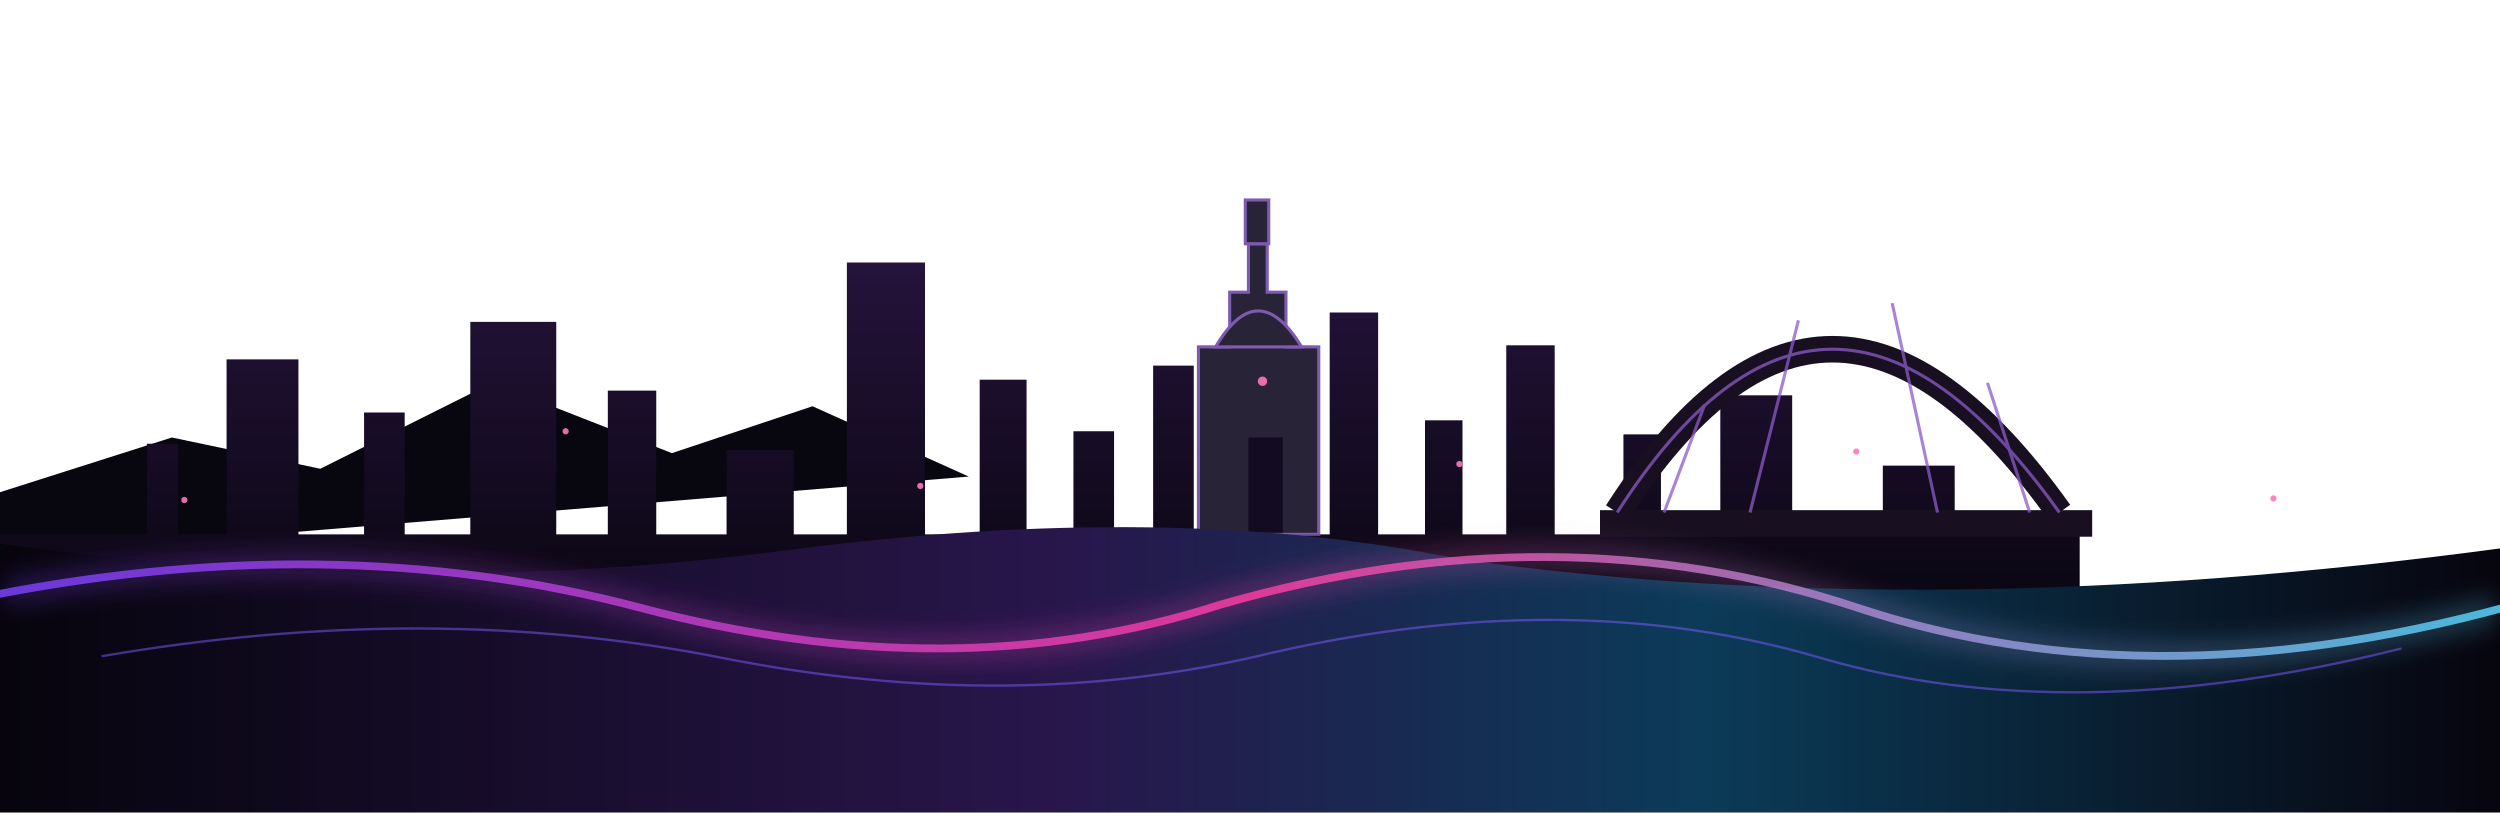
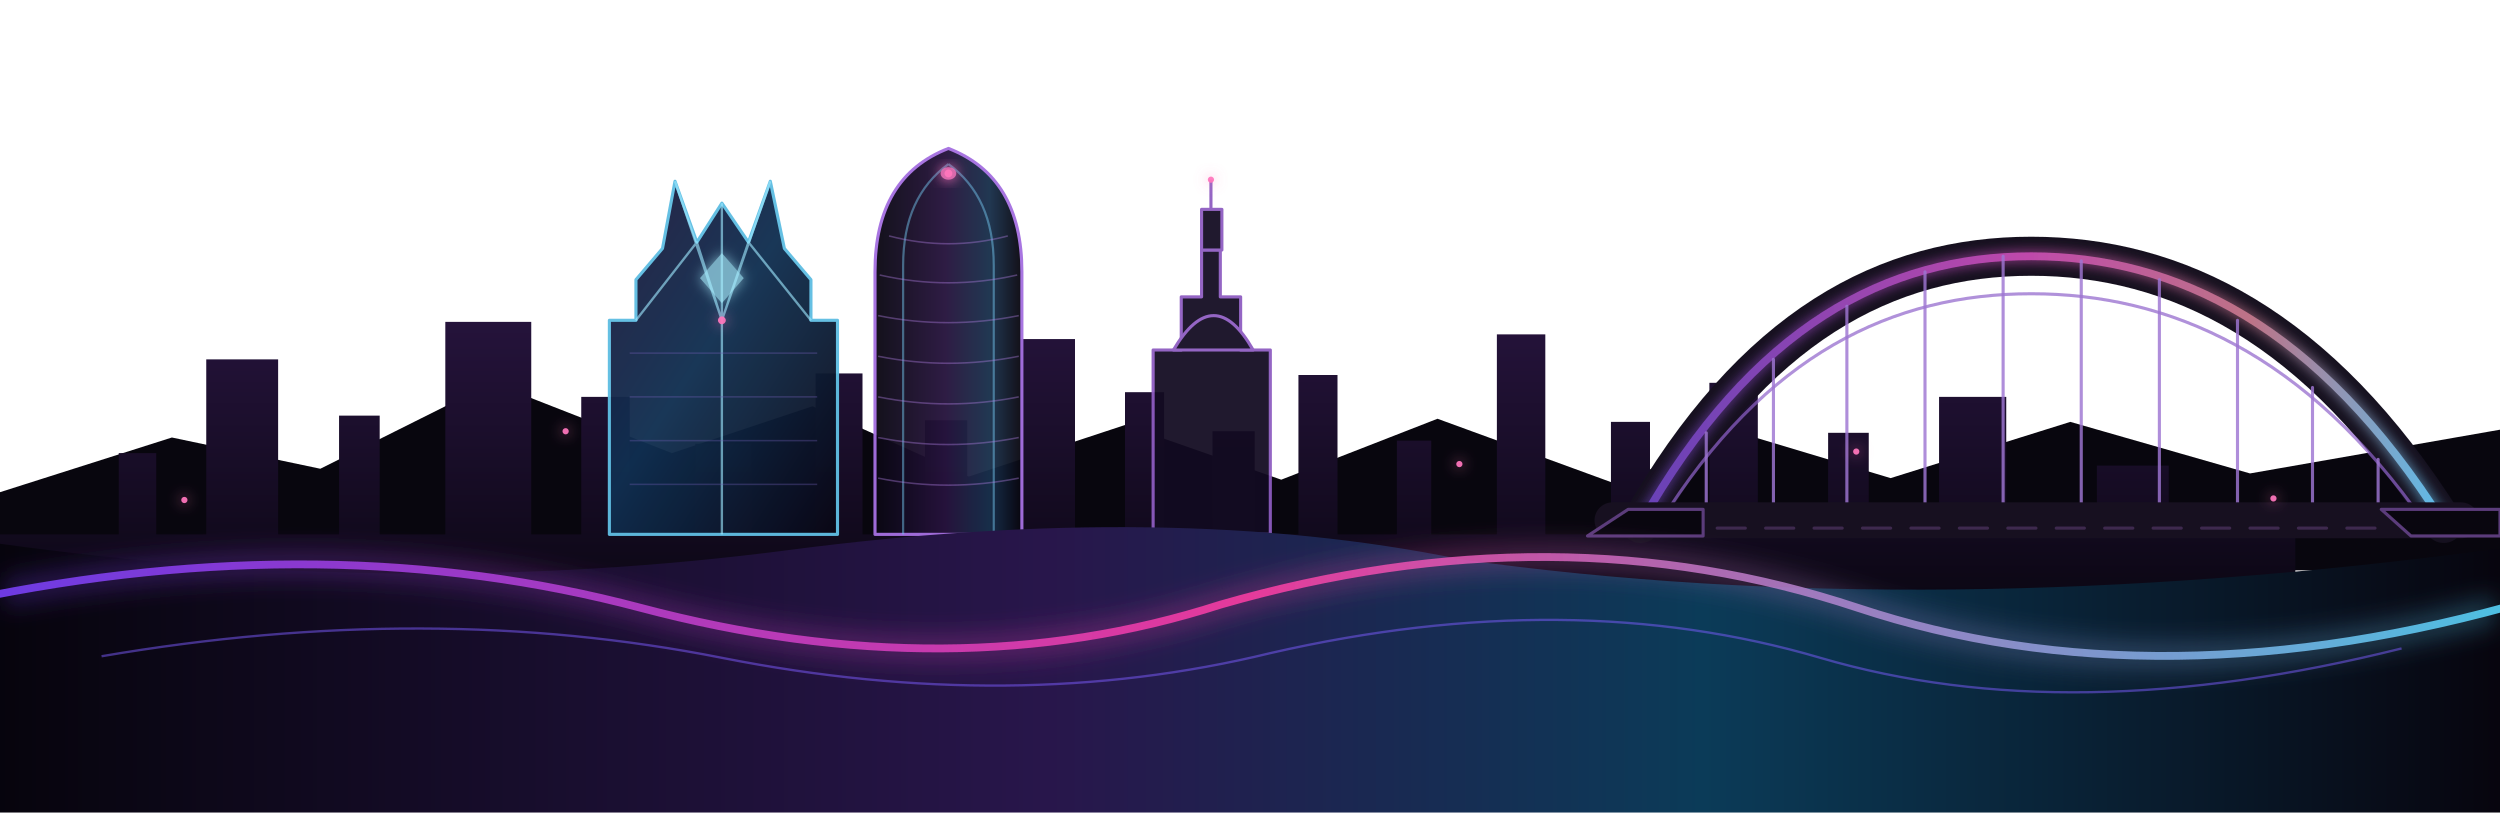
<svg xmlns="http://www.w3.org/2000/svg" viewBox="0 0 1600 520" role="img" aria-labelledby="title desc">
  <defs>
    <linearGradient id="skyline" x1="0" y1="0" x2="0" y2="1">
      <stop offset="0" stop-color="#25133b" />
      <stop offset="1" stop-color="#05040a" />
+     </linearGradient>
+     <linearGradient id="frostGlass" x1="0" y1="0" x2="1" y2="1">
+       <stop stop-color="#20183d" />
+       <stop offset=".45" stop-color="#102f50" />
+       <stop offset="1" stop-color="#090614" />
+     </linearGradient>
+     <linearGradient id="austonianGlass" x1="0" y1="0" x2="1" y2="0">
+       <stop stop-color="#0a0712" />
+       <stop offset=".48" stop-color="#25133c" />
+       <stop offset=".78" stop-color="#18304b" />
+       <stop offset="1" stop-color="#08050e" />
+     </linearGradient>
+     <linearGradient id="bridgeSteel" x1="0" y1="0" x2="1" y2="0">
+       <stop stop-color="#7046c8" />
+       <stop offset=".48" stop-color="#d14fba" />
+       <stop offset=".76" stop-color="#cf7d92" />
+       <stop offset="1" stop-color="#66cfff" />
    </linearGradient>
    <linearGradient id="river" x1="0" y1="0" x2="1" y2="0">
      <stop stop-color="#06040c" />
      <stop offset=".42" stop-color="#28164b" />
      <stop offset=".68" stop-color="#0b3b58" />
      <stop offset="1" stop-color="#07040d" />
    </linearGradient>
    <linearGradient id="signal" x1="0" y1="0" x2="1" y2="0">
      <stop stop-color="#7a42ff" />
      <stop offset=".5" stop-color="#ff3ea5" />
      <stop offset="1" stop-color="#56d9ff" />
    </linearGradient>
    <filter id="glow" x="-40%" y="-80%" width="180%" height="260%">
      <feGaussianBlur stdDeviation="9" result="blur" />
      <feMerge>
        <feMergeNode in="blur" />
        <feMergeNode in="SourceGraphic" />
      </feMerge>
    </filter>
+     <filter id="landmarkGlow" x="-80%" y="-60%" width="260%" height="220%">
+       <feGaussianBlur stdDeviation="4" result="blur" />
+       <feMerge>
+         <feMergeNode in="blur" />
+         <feMergeNode in="SourceGraphic" />
+       </feMerge>
+     </filter>
  </defs>
-   <path d="M0 315 110 280 205 300 315 245 430 290 520 260 620 305 0 356Z" fill="#08060e" />
-   <path d="M0 342h94v-58h20v58h31v-112h46v112h42v-78h26v78h42v-136h55v136h33v-92h31v92h45v-54h43v54h34v-174h50v174h35v-99h30v99h30v-66h26v66h25v-108h26v108h35v-62h22v62h30v-142h31v142h30v-73h24v73h28v-121h31v121h44v-64h24v64h38v-89h46v89h58v-44h46v44h80v86H0Z" fill="url(#skyline)" />
-   <g fill="#120b21" stroke="#6f49a8" stroke-width="2" opacity=".9">
-     <path d="M767 342v-120h20v-35h12v-31h12v31h12v35h21v120Z" />
-     <path d="M778 222q27-46 55 0Z" />
-     <path d="M797 156h15v-28h-15z" />
+   <path d="M0 315 110 280 205 300 315 245 430 290 520 260 620 305 720 272 820 307 920 268 1035 310 1110 276 1210 306 1325 270 1440 303 1600 275 1600 365 0 365Z" fill="#08060e" />
+   <path d="M0 342h76v-52h24v52h32v-112h46v112h39v-76h26v76h42v-136h55v136h32v-88h31v88h42v-58h36v58h41v-103h30v103h40v-73h27v73h34v-125h35v125h32v-91h25v91h31v-66h27v66h28v-102h25v102h38v-60h22v60h42v-128h31v128h42v-72h25v72h38v-97h31v97h45v-65h26v65h45v-88h43v88h58v-44h46v44h81v86H0Z" fill="url(#skyline)" />
+   <g id="frost-bank-tower" stroke-linejoin="round">
+     <path d="M390 342V205h17v-26l17-20 8-43 14 39 16-25 17 25 14-39 9 43 17 20v26h17v137Z" fill="url(#frostGlass)" stroke="#5fbde2" stroke-width="2" opacity=".96" />
+     <path d="M407 205 446 155l16 50 17-50 40 50M432 116l30 89 31-89M462 130v212" fill="none" stroke="#9ee9ff" stroke-width="1.5" opacity=".62" />
+     <path d="M403 226h120M403 254h120M403 282h120M403 310h120" fill="none" stroke="#6e5bb2" stroke-width="1" opacity=".35" />
+     <path d="M448 178 462 162l14 16-14 16Z" fill="#a9efff" opacity=".65" filter="url(#landmarkGlow)" />
  </g>
-   <g fill="none" stroke="#181020" stroke-width="17">
-     <path d="M1035 328q134-209 283 0" />
-     <path d="M1024 335h315" />
+   <g id="the-austonian" stroke-linejoin="round">
+     <path d="M560 342V174c0-41 16-67 47-79 31 12 47 38 47 79v168Z" fill="url(#austonianGlass)" stroke="#a46fe0" stroke-width="2" opacity=".96" />
+     <path d="M578 342V170c0-30 10-51 29-65M636 342V170c0-30-10-51-29-65" fill="none" stroke="#75c9f3" stroke-width="1.4" opacity=".47" />
+     <g fill="none" stroke="#b482e8" stroke-width="1" opacity=".38">
+       <path d="M569 151q38 10 76 0" />
+       <path d="M563 176q44 10 88 0" />
+       <path d="M562 202q45 9 90 0" />
+       <path d="M562 228q45 9 90 0" />
+       <path d="M562 254q45 9 90 0" />
+       <path d="M562 280q45 9 90 0" />
+       <path d="M562 306q45 9 90 0" />
+     </g>
+     <ellipse cx="607" cy="111" rx="5" ry="4" fill="#ff79c1" opacity=".8" filter="url(#landmarkGlow)" />
  </g>
-   <g fill="none" stroke="#8b5aca" stroke-width="2" opacity=".75">
-     <path d="M1035 328q134-209 283 0" />
-     <path d="m1091 259-26 69m86-123-31 123m91-134 29 134m32-83 27 83" />
+   <g id="texas-capitol" fill="#120b21" stroke="#8d5bc0" stroke-width="2" opacity=".94" stroke-linejoin="round">
+     <path d="M738 342v-118h18v-34h13v-30h12v30h13v34h19v118Z" />
+     <path d="M751 224q26-44 51 0Z" />
+     <path d="M769 160h13v-26h-13z" />
+     <path d="M775 134v-19" />
+   </g>
+   <g id="pennybacker-bridge" stroke-linecap="round" stroke-linejoin="round">
+     <path d="M1050 335C1122 208 1208 164 1300 164s184 44 264 171" fill="none" stroke="#15101e" stroke-width="25" />
+     <path d="M1050 335C1122 208 1208 164 1300 164s184 44 264 171" fill="none" stroke="url(#bridgeSteel)" stroke-width="5" opacity=".9" filter="url(#landmarkGlow)" />
+     <path d="M1062 335C1130 226 1212 188 1300 188s176 38 252 147" fill="none" stroke="#8f62ca" stroke-width="2" opacity=".7" />
+     <g fill="none" stroke="#9e75d2" stroke-width="2" opacity=".82">
+       <path d="M1092 277v56" />
+       <path d="M1135 230v103" />
+       <path d="M1182 196v137" />
+       <path d="M1232 174v159" />
+       <path d="M1282 164v169" />
+       <path d="M1332 167v166" />
+       <path d="M1382 179v154" />
+       <path d="M1432 205v128" />
+       <path d="M1480 248v85" />
+       <path d="M1522 294v39" />
+     </g>
+     <path d="M1032 333H1575" fill="none" stroke="#171020" stroke-width="23" />
+     <path d="M1032 329H1575" fill="none" stroke="url(#bridgeSteel)" stroke-width="3" opacity=".9" />
+     <path d="M1068 338h464" fill="none" stroke="#4b315e" stroke-width="2" stroke-dasharray="18 13" opacity=".75" />
+     <path d="M1016 343h74v-17h-48ZM1543 343h57v-17h-76Z" fill="#09060f" stroke="#5b3c7b" stroke-width="2" />
  </g>
  <path d="M0 348q260 36 505 4t430 6q300 42 665-7v169H0Z" fill="url(#river)" />
-   <path d="M-20 384q230-48 430 5t371-2q215-62 408 2t431-5" fill="none" stroke="url(#signal)" stroke-width="5" opacity=".85" filter="url(#glow)" />
+   <path d="M-20 384q230-48 430 5t371-2q215-62 408 2t431-5" fill="none" stroke="url(#signal)" stroke-width="5" opacity=".88" filter="url(#glow)" />
  <path d="M65 420q210-36 397 1t351-3q192-44 352 3t372-6" fill="none" stroke="#7c5cff" stroke-width="1.5" opacity=".5" />
-   <g fill="#ff76bc" opacity=".9">
+   <g fill="#ff76bc" opacity=".94" filter="url(#landmarkGlow)">
    <circle cx="118" cy="320" r="2" />
    <circle cx="362" cy="276" r="2" />
-     <circle cx="589" cy="311" r="2" />
-     <circle cx="808" cy="244" r="3" />
+     <circle cx="462" cy="205" r="2.5" />
+     <circle cx="607" cy="111" r="2.5" />
+     <circle cx="775" cy="115" r="2" />
    <circle cx="934" cy="297" r="2" />
    <circle cx="1188" cy="289" r="2" />
    <circle cx="1455" cy="319" r="2" />
  </g>
</svg>
